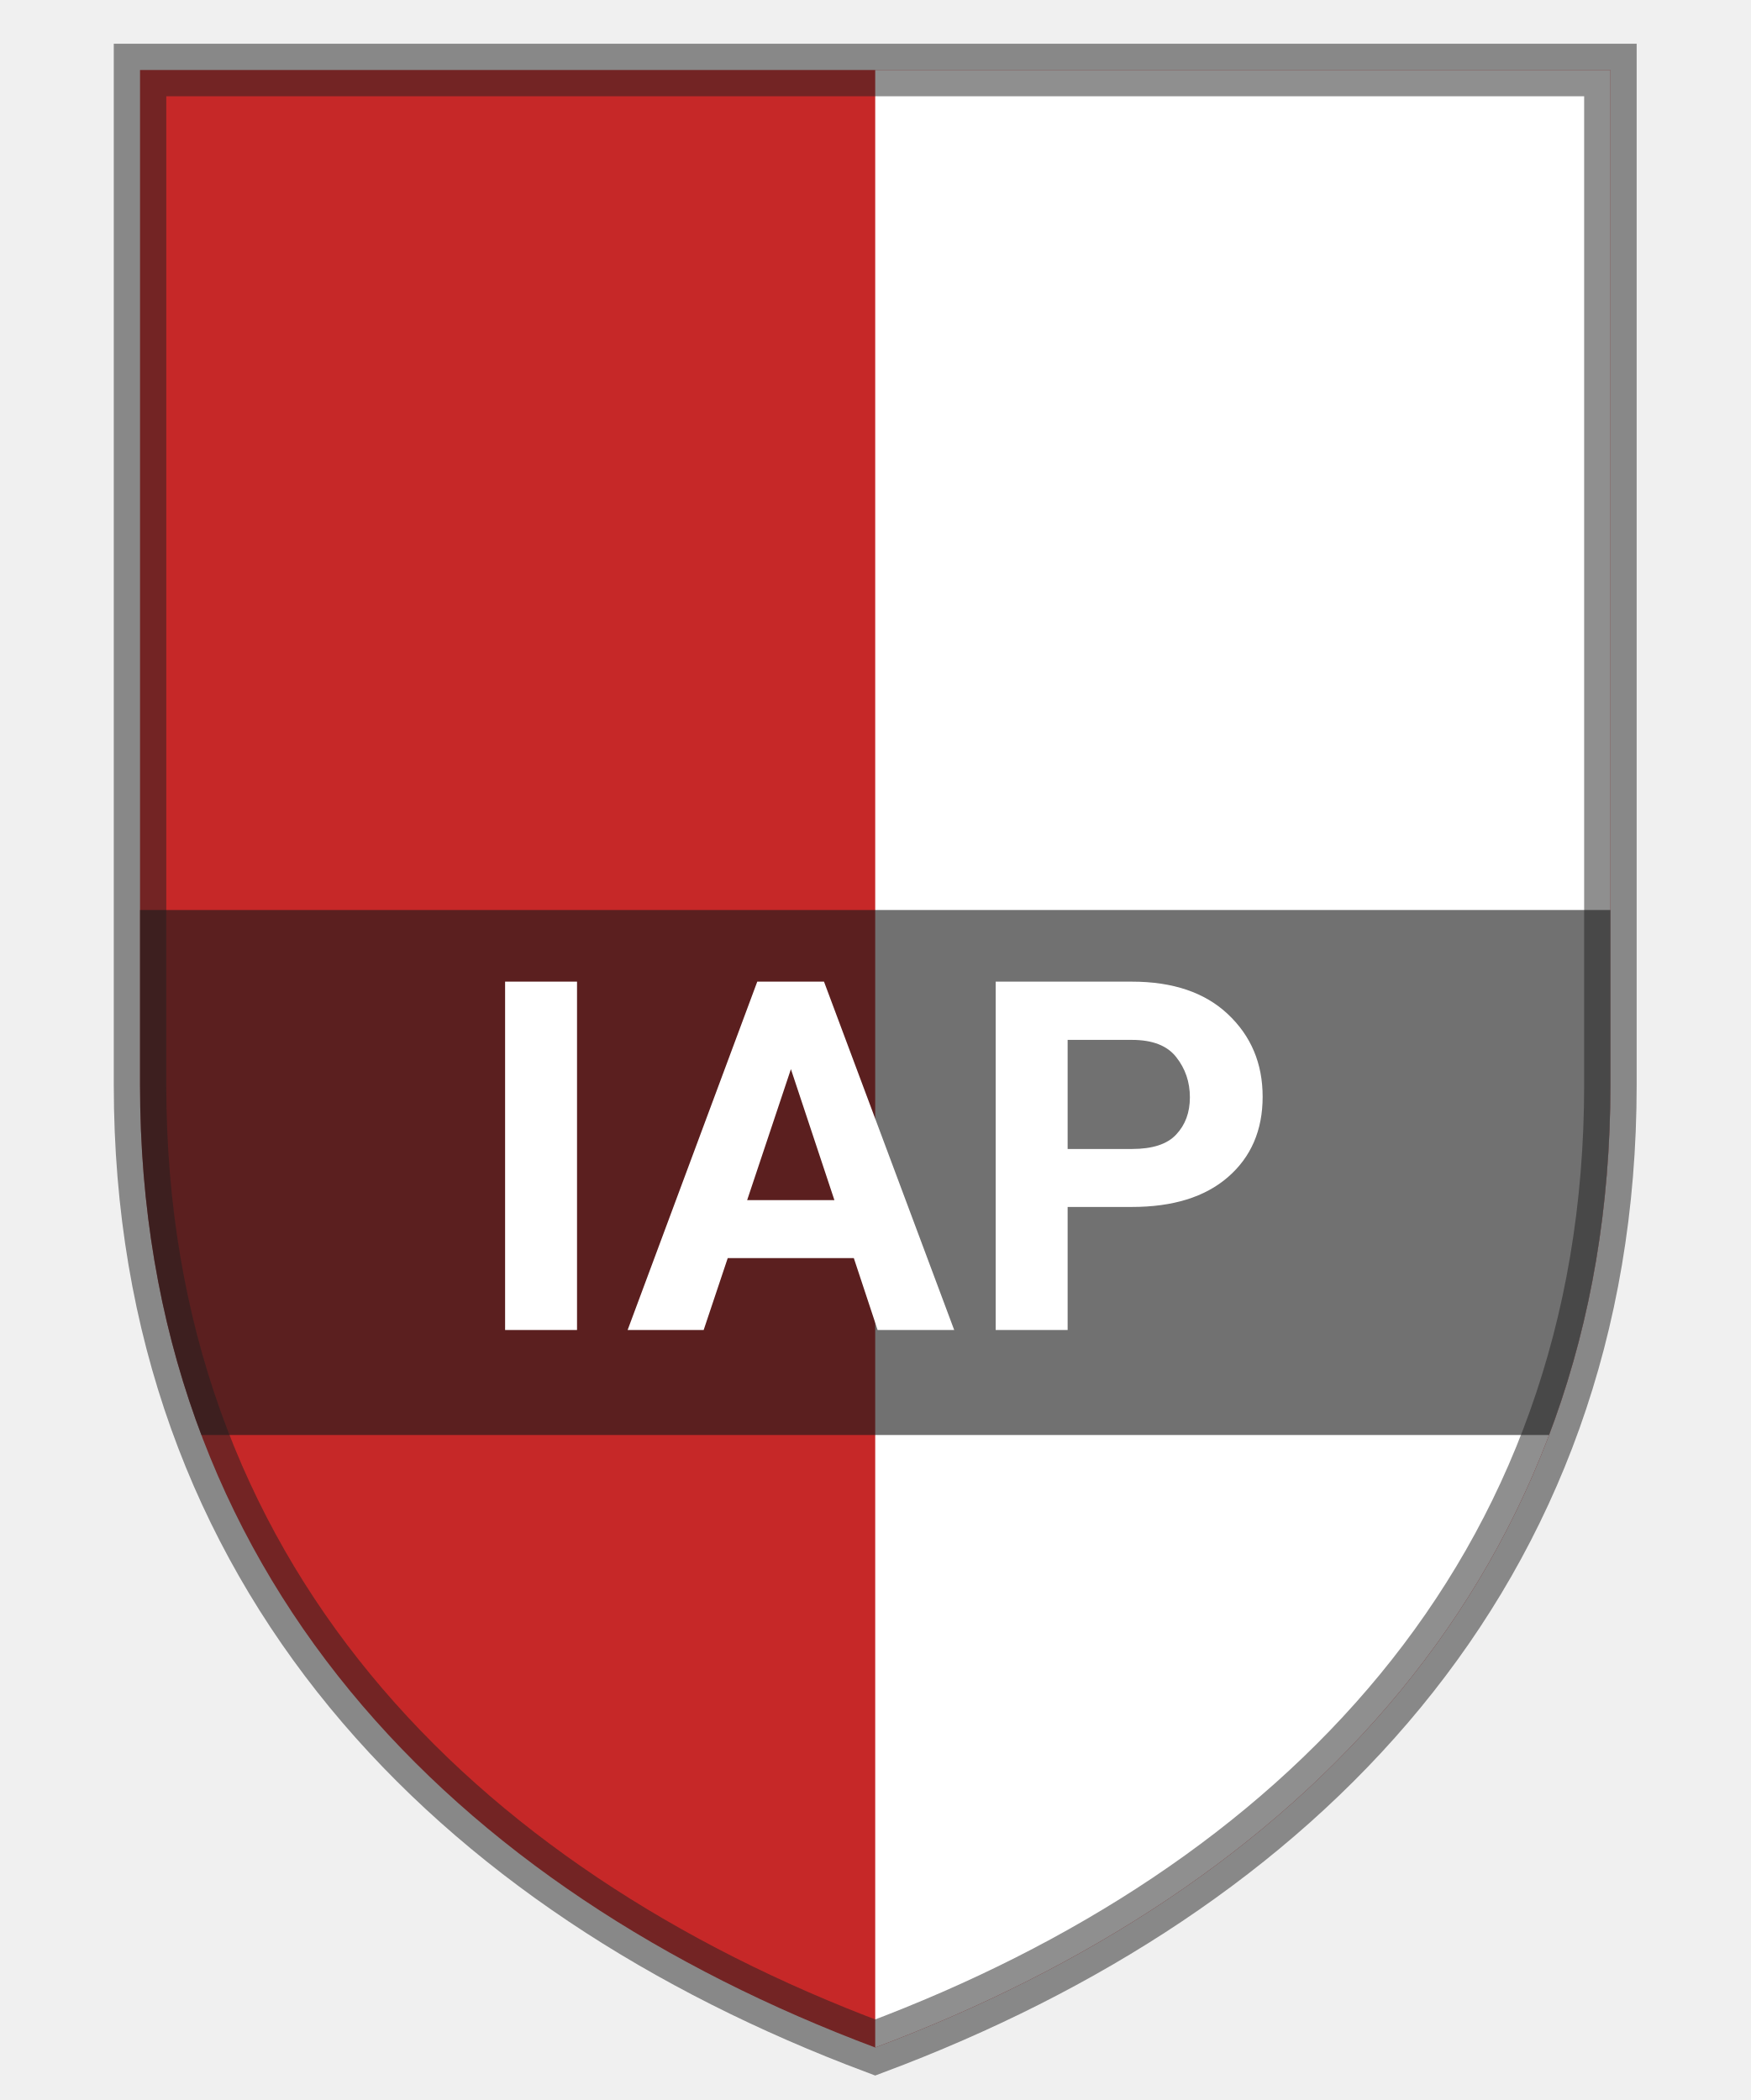
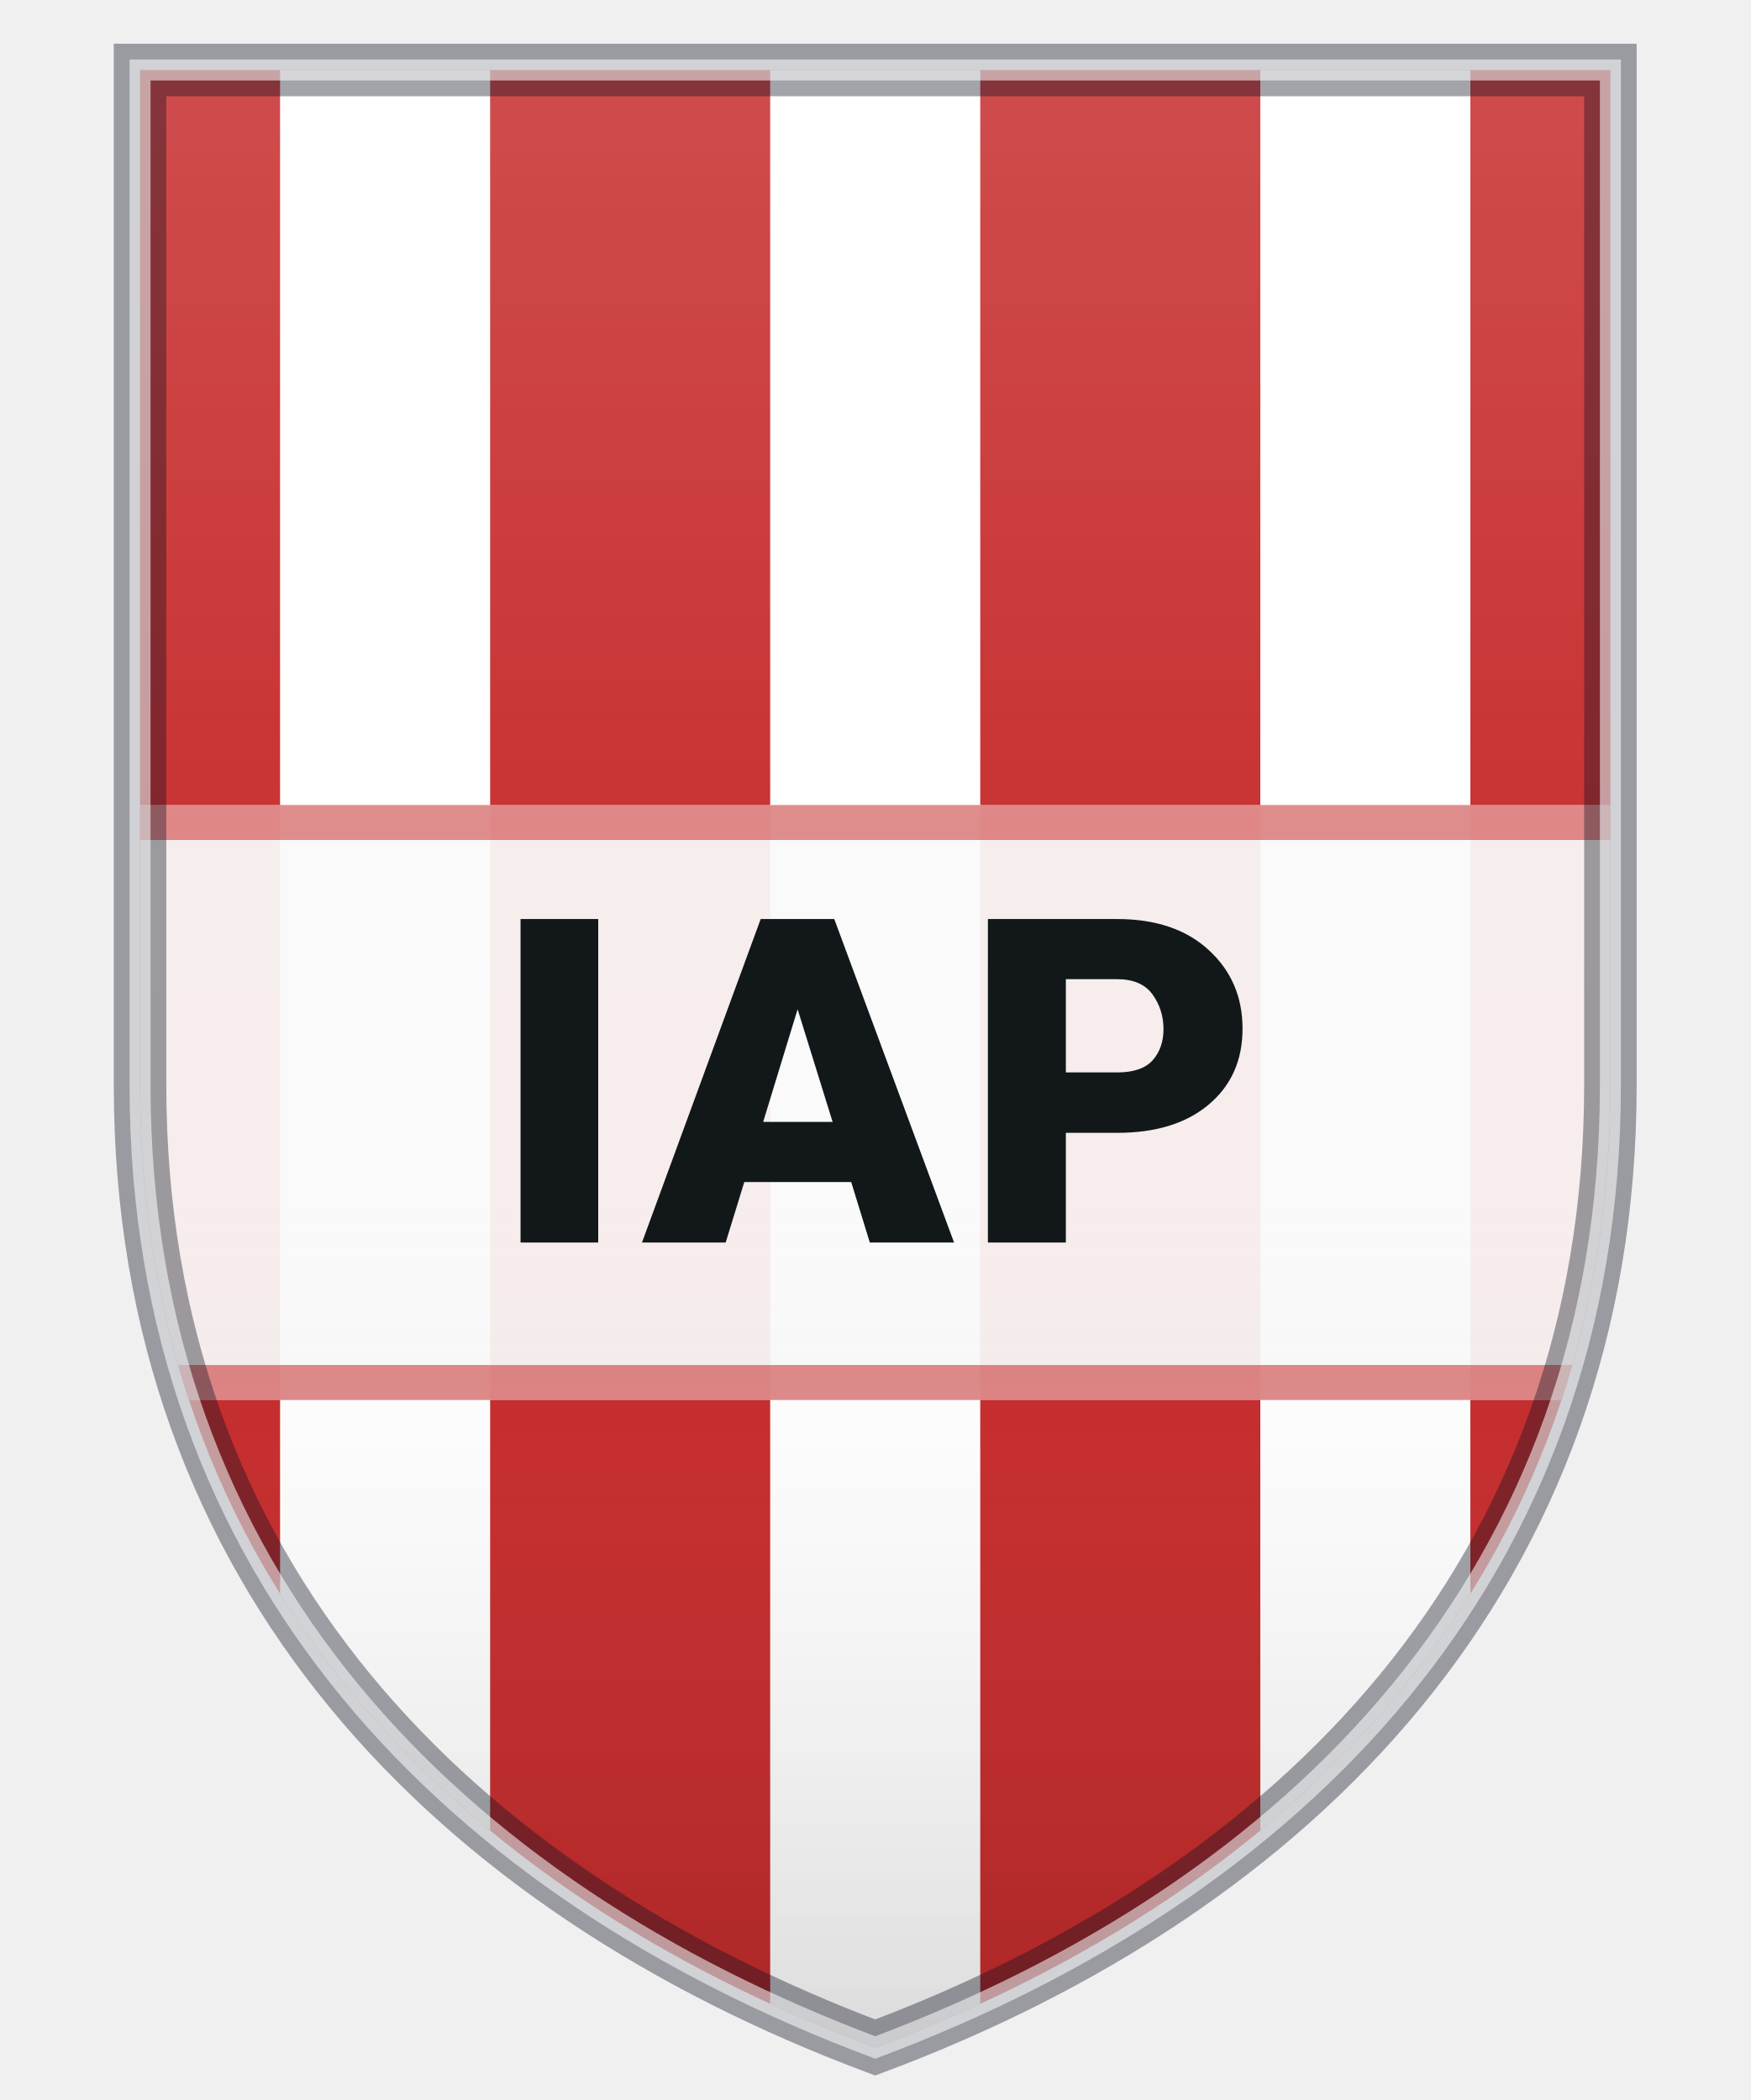
<svg xmlns="http://www.w3.org/2000/svg" viewBox="0 0 100 120" width="100" height="120" role="img" data-generico="1" aria-label="Escudo do IAPE">
-   <clipPath id="escudo">
-     <path d="M8 4 H92 V62 C92 90 74 108 50 117 C26 108 8 90 8 62 Z" />
-   </clipPath>
+   <defs>
+     <clipPath id="escudo">
+       <path d="M8 4 H92 V62 C92 90 74 108 50 117 C26 108 8 90 8 62 Z" />
+     </clipPath>
+     <linearGradient id="volume" x1="0" y1="0" x2="0" y2="1">
+       <stop offset="0" stop-color="#FFFFFF" stop-opacity=".18" />
+       <stop offset=".55" stop-color="#FFFFFF" stop-opacity="0" />
+       <stop offset="1" stop-color="#000000" stop-opacity=".16" />
+     </linearGradient>
+   </defs>
  <g clip-path="url(#escudo)">
    <path d="M8 4 H92 V62 C92 90 74 108 50 117 C26 108 8 90 8 62 Z" fill="#C62828" />
-     <path d="M50 4 H92 V62 C92 90 74 108 50 117 Z" fill="#FFFFFF" />
-     <rect x="0" y="52" width="100" height="30" fill="#1A1A1A" fill-opacity=".62" />
-     <text x="50" y="76" text-anchor="middle" font-family="system-ui, -apple-system, 'Segoe UI', Roboto, sans-serif" font-size="28" font-weight="700" letter-spacing="0.5" fill="#FFFFFF">IAP</text>
+     <rect x="16" y="0" width="12" height="120" fill="#FFFFFF" />
+     <rect x="44" y="0" width="12" height="120" fill="#FFFFFF" />
+     <rect x="72" y="0" width="12" height="120" fill="#FFFFFF" />
+     <rect x="0" y="46" width="100" height="34" fill="#F8FAF9" fill-opacity=".94" />
+     <rect x="0" y="46" width="100" height="2" fill="#C62828" fill-opacity=".55" />
+     <rect x="0" y="78" width="100" height="2" fill="#C62828" fill-opacity=".55" />
+     <rect x="0" y="0" width="100" height="120" fill="url(#volume)" />
+     <text x="50" y="71" text-anchor="middle" font-family="system-ui, -apple-system, 'Segoe UI', Roboto, sans-serif" font-size="26" font-weight="800" letter-spacing="0.6" fill="#12181A">IAP</text>
  </g>
-   <path d="M8 4 H92 V62 C92 90 74 108 50 117 C26 108 8 90 8 62 Z" fill="none" stroke="#212121" stroke-opacity=".5" stroke-width="3" />
+   <path d="M8 4 H92 V62 C92 90 74 108 50 117 C26 108 8 90 8 62 Z" fill="none" stroke="#0B1220" stroke-opacity=".38" stroke-width="3" />
+   <path d="M8 4 H92 V62 C92 90 74 108 50 117 C26 108 8 90 8 62 Z" fill="none" stroke="#FFFFFF" stroke-opacity=".55" stroke-width="1.2" />
</svg>
